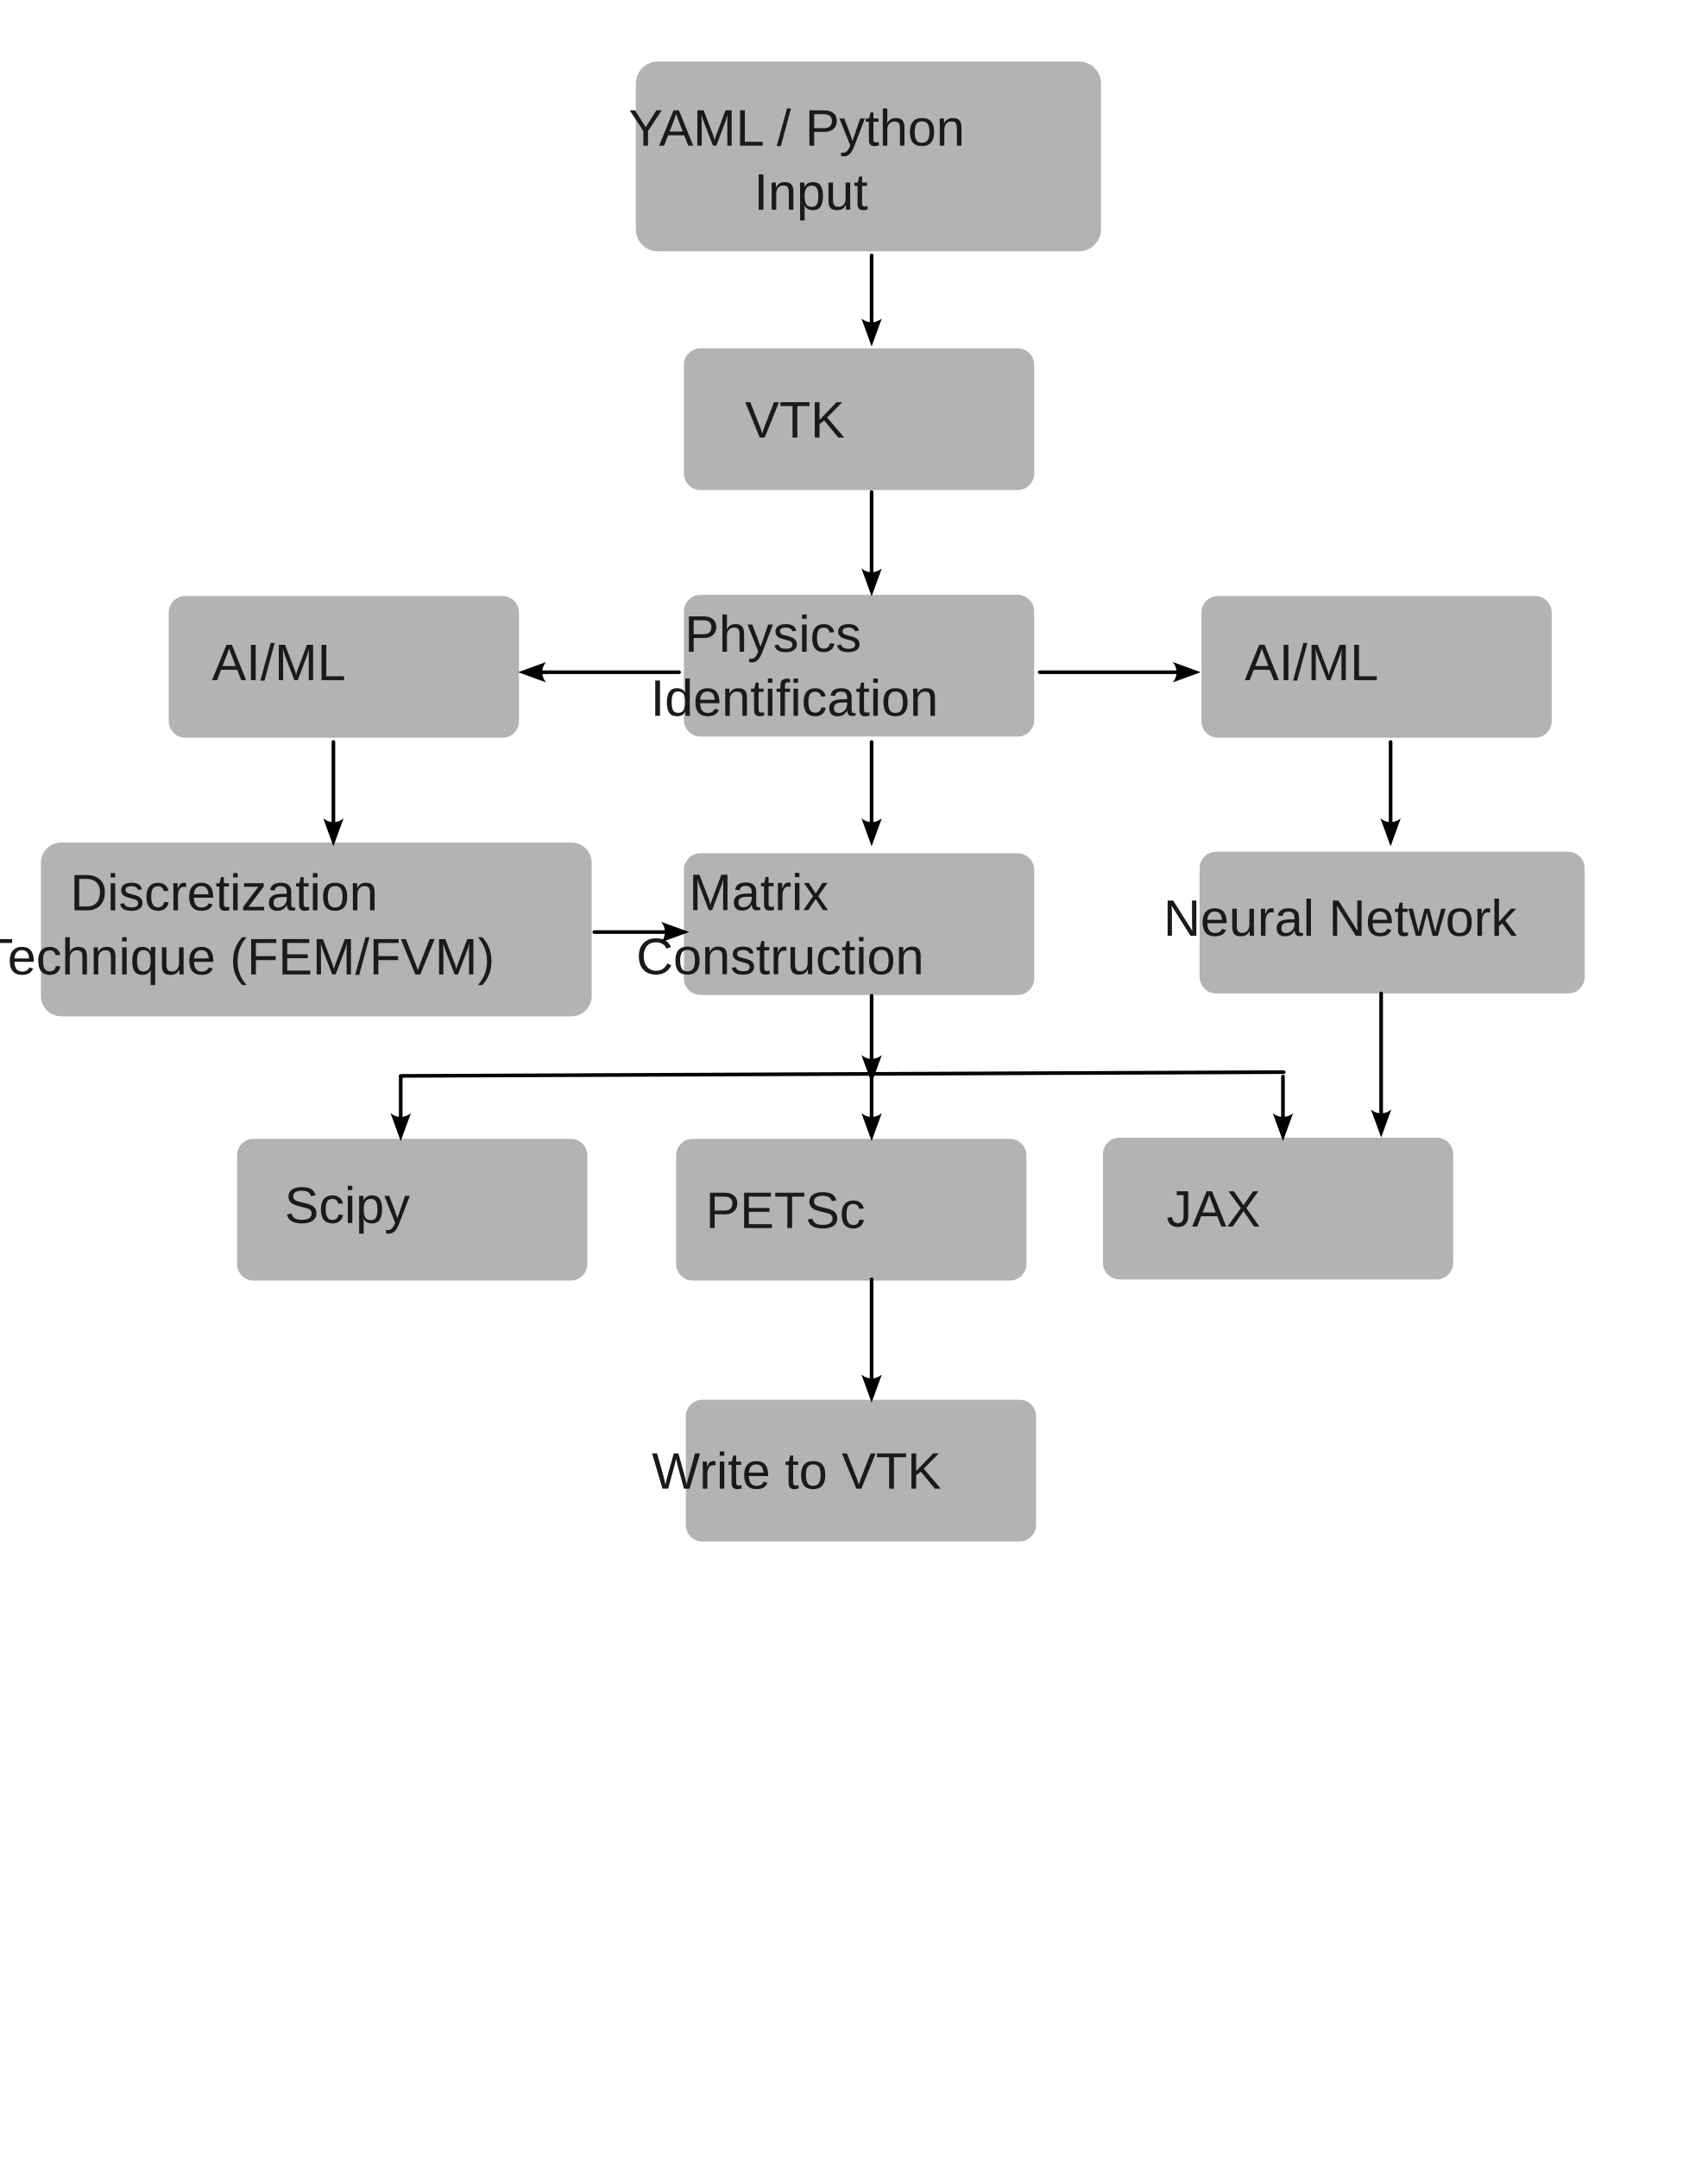
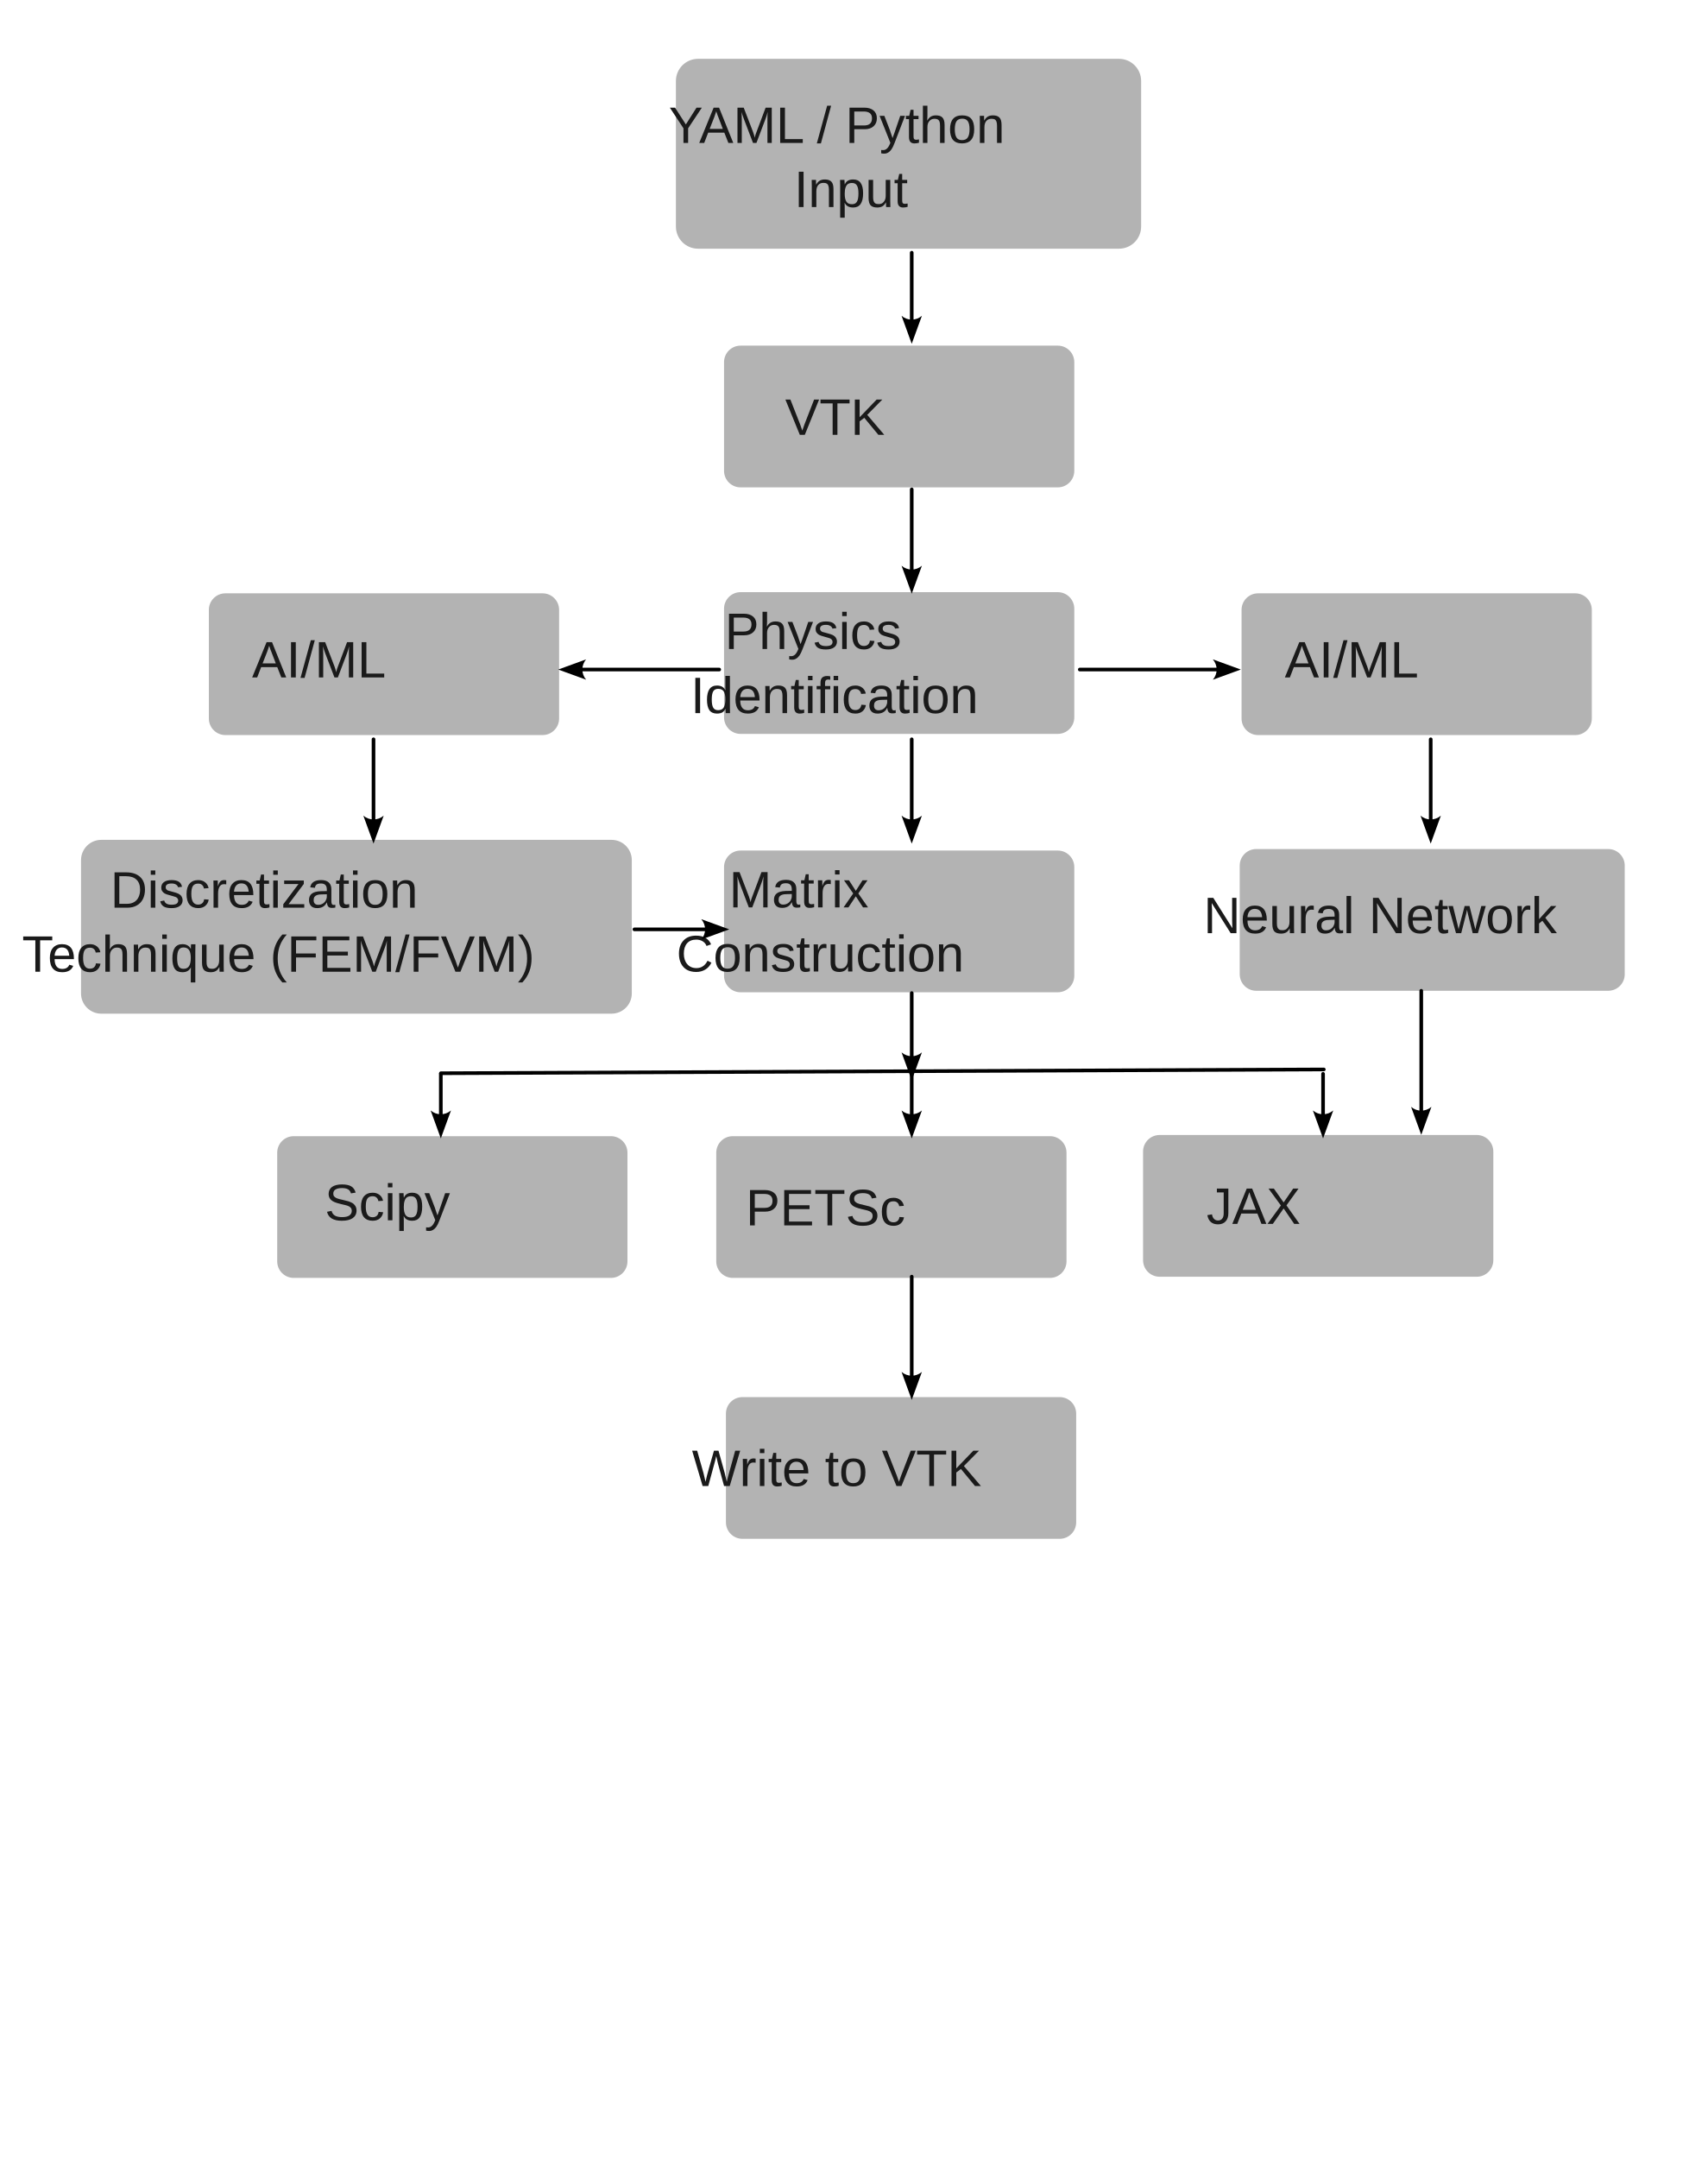
<svg xmlns="http://www.w3.org/2000/svg" width="235mm" height="297mm" viewBox="0 0 235 297" version="1.1" id="svg1">
  <defs id="defs1">
    <marker style="overflow:visible" id="ConcaveTriangle" refX="0" refY="0" orient="auto-start-reverse" markerWidth="1" markerHeight="1" viewBox="0 0 1 1" preserveAspectRatio="xMidYMid">
      <path transform="scale(0.7)" d="M -2,-4 9,0 -2,4 c 2,-2.33 2,-5.66 0,-8 z" style="fill:context-stroke;fill-rule:evenodd;stroke:none" id="path7" />
    </marker>
  </defs>
  <g id="layer1">
-     <g id="g45">
+     <g id="g45" transform="translate(5.520446,-0.3680297)">
      <g id="g18" transform="translate(-37.95282,15.04545)">
        <rect style="fill:#b3b3b3;fill-rule:evenodd;stroke-width:0.5;stroke-linecap:round;stroke-linejoin:round;stroke-miterlimit:2.9;paint-order:fill markers stroke" id="rect8" width="48.212" height="19.506" x="70.589" y="141.691" ry="2.274" />
        <text xml:space="preserve" style="font-size:7.056px;font-family:Arial;-inkscape-font-specification:Arial;text-align:center;writing-mode:lr-tb;direction:ltr;text-anchor:middle;fill:#1a1a1a;fill-rule:evenodd;stroke-width:0.5;stroke-linecap:round;stroke-linejoin:round;stroke-miterlimit:2.9;paint-order:fill markers stroke" x="94.568" y="153.27" id="text9">
          <tspan id="tspan9" style="stroke-width:0.5" x="94.568" y="153.27">Scipy</tspan>
        </text>
      </g>
      <g id="g20" transform="translate(12.17682,17.98969)">
        <rect style="fill:#b3b3b3;fill-rule:evenodd;stroke-width:0.5;stroke-linecap:round;stroke-linejoin:round;stroke-miterlimit:2.9;paint-order:fill markers stroke" id="rect10" width="48.212" height="19.506" x="80.894" y="138.747" ry="2.274" />
        <text xml:space="preserve" style="font-size:7.056px;font-family:Arial;-inkscape-font-specification:Arial;text-align:center;writing-mode:lr-tb;direction:ltr;text-anchor:middle;fill:#1a1a1a;fill-rule:evenodd;stroke-width:0.5;stroke-linecap:round;stroke-linejoin:round;stroke-miterlimit:2.9;paint-order:fill markers stroke" x="104.761" y="151.025" id="text11">
          <tspan id="tspan11" style="stroke-width:0.5" x="104.761" y="151.025">PETSc</tspan>
        </text>
      </g>
      <rect style="fill:#b3b3b3;fill-rule:evenodd;stroke-width:0.667;stroke-linecap:round;stroke-linejoin:round;stroke-miterlimit:2.9;paint-order:fill markers stroke" id="rect1" width="64.037" height="26.13" x="87.519" y="8.465" ry="3.046" />
      <text xml:space="preserve" style="font-size:7.056px;font-family:Arial;-inkscape-font-specification:Arial;text-align:center;writing-mode:lr-tb;direction:ltr;text-anchor:middle;fill:#b3b3b3;fill-rule:evenodd;stroke-width:0.5;stroke-linecap:round;stroke-linejoin:round;stroke-miterlimit:2.9;paint-order:fill markers stroke" x="118.482" y="20.043" id="text1">
        <tspan style="font-size:7.056px;fill:#1a1a1a;stroke-width:0.5" x="118.482" y="20.043" id="tspan2">YAML / Python</tspan>
        <tspan style="font-size:7.056px;fill:#1a1a1a;stroke-width:0.5" x="118.482" y="28.863" id="tspan28">Input</tspan>
      </text>
      <g id="g15" transform="translate(13.24907,-90.80985)">
        <rect style="fill:#b3b3b3;fill-rule:evenodd;stroke-width:0.5;stroke-linecap:round;stroke-linejoin:round;stroke-miterlimit:2.9;paint-order:fill markers stroke" id="rect3" width="48.212" height="19.506" x="80.894" y="138.747" ry="2.274" />
        <text xml:space="preserve" style="font-size:7.056px;font-family:Arial;-inkscape-font-specification:Arial;text-align:center;writing-mode:lr-tb;direction:ltr;text-anchor:middle;fill:#1a1a1a;fill-rule:evenodd;stroke-width:0.5;stroke-linecap:round;stroke-linejoin:round;stroke-miterlimit:2.9;paint-order:fill markers stroke" x="104.991" y="151.025" id="text3">
          <tspan id="tspan3" style="stroke-width:0.5" x="104.991" y="151.025">VTK</tspan>
        </text>
      </g>
      <g id="g17" transform="translate(-63.30111,-20.58381)">
        <g id="g22" transform="translate(76.55019,-0.7360595)">
          <rect style="fill:#b3b3b3;fill-rule:evenodd;stroke-width:0.5;stroke-linecap:round;stroke-linejoin:round;stroke-miterlimit:2.9;paint-order:fill markers stroke" id="rect4" width="48.212" height="19.506" x="80.894" y="138.747" ry="2.274" />
          <text xml:space="preserve" style="font-size:7.056px;font-family:Arial;-inkscape-font-specification:Arial;text-align:center;writing-mode:lr-tb;direction:ltr;text-anchor:middle;fill:#1a1a1a;fill-rule:evenodd;stroke-width:0.5;stroke-linecap:round;stroke-linejoin:round;stroke-miterlimit:2.9;paint-order:fill markers stroke" x="104.914" y="146.574" id="text4">
            <tspan style="stroke-width:0.5" x="104.914" y="146.574" id="tspan5">Matrix </tspan>
            <tspan style="stroke-width:0.5" x="104.914" y="155.394" id="tspan8">Construction</tspan>
          </text>
        </g>
      </g>
      <g id="g16" transform="translate(13.24907,-56.88148)">
        <rect style="fill:#b3b3b3;fill-rule:evenodd;stroke-width:0.5;stroke-linecap:round;stroke-linejoin:round;stroke-miterlimit:2.9;paint-order:fill markers stroke" id="rect5" width="48.212" height="19.506" x="80.894" y="138.747" ry="2.274" />
        <text xml:space="preserve" style="font-size:7.056px;font-family:Arial;-inkscape-font-specification:Arial;text-align:center;writing-mode:lr-tb;direction:ltr;text-anchor:middle;fill:#1a1a1a;fill-rule:evenodd;stroke-width:0.5;stroke-linecap:round;stroke-linejoin:round;stroke-miterlimit:2.9;paint-order:fill markers stroke" x="104.914" y="146.574" id="text6">
          <tspan id="tspan6" style="stroke-width:0.5" x="104.914" y="146.574">Physics </tspan>
          <tspan style="stroke-width:0.5" x="104.914" y="155.394" id="tspan7">Identification</tspan>
        </text>
      </g>
      <g id="g19" transform="translate(70.92828,17.82855)">
        <rect style="fill:#b3b3b3;fill-rule:evenodd;stroke-width:0.5;stroke-linecap:round;stroke-linejoin:round;stroke-miterlimit:2.9;paint-order:fill markers stroke" id="rect9" width="48.212" height="19.506" x="80.894" y="138.747" ry="2.274" />
        <text xml:space="preserve" style="font-size:7.056px;font-family:Arial;-inkscape-font-specification:Arial;text-align:center;writing-mode:lr-tb;direction:ltr;text-anchor:middle;fill:#1a1a1a;fill-rule:evenodd;stroke-width:0.5;stroke-linecap:round;stroke-linejoin:round;stroke-miterlimit:2.9;paint-order:fill markers stroke" x="104.921" y="150.982" id="text10">
          <tspan id="tspan10" style="stroke-width:0.5" x="104.921" y="150.982">JAX</tspan>
        </text>
      </g>
      <g id="g21" transform="translate(13.50931,53.89982)">
        <rect style="fill:#b3b3b3;fill-rule:evenodd;stroke-width:0.5;stroke-linecap:round;stroke-linejoin:round;stroke-miterlimit:2.9;paint-order:fill markers stroke" id="rect11" width="48.212" height="19.506" x="80.894" y="138.747" ry="2.274" />
        <text xml:space="preserve" style="font-size:7.056px;font-family:Arial;-inkscape-font-specification:Arial;text-align:center;writing-mode:lr-tb;direction:ltr;text-anchor:middle;fill:#1a1a1a;fill-rule:evenodd;stroke-width:0.5;stroke-linecap:round;stroke-linejoin:round;stroke-miterlimit:2.9;paint-order:fill markers stroke" x="104.964" y="150.984" id="text12">
          <tspan style="stroke-width:0.5" x="104.964" y="150.984" id="tspan13">Write to VTK</tspan>
        </text>
      </g>
      <g id="g23" transform="translate(-23.18587,-17.63957)">
        <g id="g24" transform="translate(-42.69145,-27.97026)">
          <rect style="fill:#b3b3b3;fill-rule:evenodd;stroke-width:0.694;stroke-linecap:round;stroke-linejoin:round;stroke-miterlimit:2.9;paint-order:fill markers stroke" id="rect22" width="75.814" height="23.922" x="71.509" y="161.565" ry="2.788" />
          <text xml:space="preserve" style="font-size:7.056px;font-family:Arial;-inkscape-font-specification:Arial;text-align:center;writing-mode:lr-tb;direction:ltr;text-anchor:middle;fill:#1a1a1a;fill-rule:evenodd;stroke-width:0.5;stroke-linecap:round;stroke-linejoin:round;stroke-miterlimit:2.9;paint-order:fill markers stroke" x="109.461" y="170.899" id="text23">
            <tspan style="stroke-width:0.5" x="109.461" y="170.899" id="tspan23">Discretization</tspan>
            <tspan style="stroke-width:0.5" x="109.461" y="179.719" id="tspan24">Technique (FEM/FVM)</tspan>
          </text>
        </g>
      </g>
      <g id="g27" transform="translate(-47.36046,-59.66459)">
        <rect style="fill:#b3b3b3;fill-rule:evenodd;stroke-width:0.5;stroke-linecap:round;stroke-linejoin:round;stroke-miterlimit:2.9;paint-order:fill markers stroke" id="rect25" width="48.212" height="19.506" x="70.589" y="141.691" ry="2.274" />
        <text xml:space="preserve" style="font-size:7.056px;font-family:Arial;-inkscape-font-specification:Arial;text-align:center;writing-mode:lr-tb;direction:ltr;text-anchor:middle;fill:#1a1a1a;fill-rule:evenodd;stroke-width:0.5;stroke-linecap:round;stroke-linejoin:round;stroke-miterlimit:2.9;paint-order:fill markers stroke" x="94.568" y="153.27" id="text25">
          <tspan id="tspan25" style="stroke-width:0.5" x="94.568" y="153.27">AI/ML</tspan>
        </text>
      </g>
      <g id="g28" transform="translate(94.79053,-59.66459)">
        <rect style="fill:#b3b3b3;fill-rule:evenodd;stroke-width:0.5;stroke-linecap:round;stroke-linejoin:round;stroke-miterlimit:2.9;paint-order:fill markers stroke" id="rect27" width="48.212" height="19.506" x="70.589" y="141.691" ry="2.274" />
        <text xml:space="preserve" style="font-size:7.056px;font-family:Arial;-inkscape-font-specification:Arial;text-align:center;writing-mode:lr-tb;direction:ltr;text-anchor:middle;fill:#1a1a1a;fill-rule:evenodd;stroke-width:0.5;stroke-linecap:round;stroke-linejoin:round;stroke-miterlimit:2.9;paint-order:fill markers stroke" x="94.568" y="153.27" id="text27">
          <tspan id="tspan27" style="stroke-width:0.5" x="94.568" y="153.27">AI/ML</tspan>
        </text>
      </g>
      <rect style="fill:#b3b3b3;fill-rule:evenodd;stroke-width:0.524;stroke-linecap:round;stroke-linejoin:round;stroke-miterlimit:2.9;paint-order:fill markers stroke" id="rect31" width="52.996" height="19.506" x="165.127" y="117.22" ry="2.274" />
      <text xml:space="preserve" style="font-size:7.056px;font-family:Arial;-inkscape-font-specification:Arial;text-align:center;writing-mode:lr-tb;direction:ltr;text-anchor:middle;fill:#1a1a1a;fill-rule:evenodd;stroke-width:0.5;stroke-linecap:round;stroke-linejoin:round;stroke-miterlimit:2.9;paint-order:fill markers stroke" x="191.314" y="128.799" id="text31">
        <tspan id="tspan31" style="stroke-width:0.5" x="191.314" y="128.799">Neural Network</tspan>
      </text>
      <path style="fill:#1a1a1a;fill-rule:evenodd;stroke:#000000;stroke-width:0.5;stroke-linecap:round;stroke-linejoin:round;stroke-miterlimit:2.9;stroke-dasharray:none;stroke-opacity:1;marker-end:url(#ConcaveTriangle);paint-order:fill markers stroke" d="m 119.978,35.147 v 9.385" id="path31" />
      <path style="fill:#1a1a1a;fill-rule:evenodd;stroke:#000000;stroke-width:0.5;stroke-linecap:round;stroke-linejoin:round;stroke-miterlimit:2.9;stroke-dasharray:none;stroke-opacity:1;marker-end:url(#ConcaveTriangle);paint-order:fill markers stroke" d="m 119.978,67.721 v 11.206" id="path32" />
      <path style="fill:#1a1a1a;fill-rule:evenodd;stroke:#000000;stroke-width:0.5;stroke-linecap:round;stroke-linejoin:round;stroke-miterlimit:2.9;stroke-dasharray:none;stroke-opacity:1;marker-end:url(#ConcaveTriangle);paint-order:fill markers stroke" d="m 119.978,102.117 v 11.206" id="path33" />
      <path style="fill:#1a1a1a;fill-rule:evenodd;stroke:#000000;stroke-width:0.5;stroke-linecap:round;stroke-linejoin:round;stroke-miterlimit:2.9;stroke-dasharray:none;stroke-opacity:1;marker-end:url(#ConcaveTriangle);paint-order:fill markers stroke" d="m 119.978,137.042 v 8.864" id="path34" />
      <path style="fill:#1a1a1a;fill-rule:evenodd;stroke:#000000;stroke-width:0.5;stroke-linecap:round;stroke-linejoin:round;stroke-miterlimit:2.9;stroke-dasharray:none;stroke-opacity:1;marker-end:url(#ConcaveTriangle);paint-order:fill markers stroke" d="m 119.978,148.155 v 5.742" id="path35" />
      <path style="fill:#1a1a1a;fill-rule:evenodd;stroke:#000000;stroke-width:0.5;stroke-linecap:round;stroke-linejoin:round;stroke-miterlimit:2.9;stroke-dasharray:none;stroke-opacity:1;marker-end:url(#ConcaveTriangle);paint-order:fill markers stroke" d="m 55.159,148.155 v 5.742" id="path36" />
      <path style="fill:#1a1a1a;fill-rule:evenodd;stroke:#000000;stroke-width:0.5;stroke-linecap:round;stroke-linejoin:round;stroke-miterlimit:2.9;stroke-dasharray:none;stroke-opacity:1;marker-end:url(#ConcaveTriangle);paint-order:fill markers stroke" d="m 176.599,148.155 v 5.742" id="path37" />
      <path style="fill:#1a1a1a;fill-rule:evenodd;stroke:#000000;stroke-width:0.5;stroke-linecap:round;stroke-linejoin:round;stroke-miterlimit:2.9;stroke-dasharray:none;stroke-opacity:1;marker-end:url(#ConcaveTriangle);paint-order:fill markers stroke" d="m 119.978,176.071 v 13.809" id="path38" />
      <path style="fill:#1a1a1a;fill-rule:evenodd;stroke:#000000;stroke-width:0.5;stroke-linecap:round;stroke-linejoin:round;stroke-miterlimit:2.9;stroke-dasharray:none;stroke-opacity:1;paint-order:fill markers stroke" d="M 55.17,148.074 176.7,147.554" id="path39" />
      <path style="fill:#1a1a1a;fill-rule:evenodd;stroke:#000000;stroke-width:0.5;stroke-linecap:round;stroke-linejoin:round;stroke-miterlimit:2.9;stroke-dasharray:none;stroke-opacity:1;marker-end:url(#ConcaveTriangle);paint-order:fill markers stroke" d="M 93.478,92.515 H 74.464" id="path40" />
      <path style="fill:#1a1a1a;fill-rule:evenodd;stroke:#000000;stroke-width:0.5;stroke-linecap:round;stroke-linejoin:round;stroke-miterlimit:2.9;stroke-dasharray:none;stroke-opacity:1;marker-end:url(#ConcaveTriangle);paint-order:fill markers stroke" d="m 143.112,92.515 h 19.014" id="path41" />
      <path style="fill:#1a1a1a;fill-rule:evenodd;stroke:#000000;stroke-width:0.5;stroke-linecap:round;stroke-linejoin:round;stroke-miterlimit:2.9;stroke-dasharray:none;stroke-opacity:1;marker-end:url(#ConcaveTriangle);paint-order:fill markers stroke" d="m 45.894,102.117 v 11.206" id="path42" />
      <path style="fill:#1a1a1a;fill-rule:evenodd;stroke:#000000;stroke-width:0.5;stroke-linecap:round;stroke-linejoin:round;stroke-miterlimit:2.9;stroke-dasharray:none;stroke-opacity:1;marker-end:url(#ConcaveTriangle);paint-order:fill markers stroke" d="m 191.415,102.117 v 11.206" id="path43" />
-       <path style="fill:#1a1a1a;fill-rule:evenodd;stroke:#000000;stroke-width:0.5;stroke-linecap:round;stroke-linejoin:round;stroke-miterlimit:2.9;stroke-dasharray:none;stroke-opacity:1;marker-end:url(#ConcaveTriangle);paint-order:fill markers stroke" d="m 81.806,128.274 9.905,0" id="path44" />
-       <path style="fill:#1a1a1a;fill-rule:evenodd;stroke:#000000;stroke-width:0.5;stroke-linecap:round;stroke-linejoin:round;stroke-miterlimit:2.9;stroke-dasharray:none;stroke-opacity:1;marker-end:url(#ConcaveTriangle);paint-order:fill markers stroke" d="m 190.114,136.729 0,16.671" id="path45" />
+       <path style="fill:#1a1a1a;fill-rule:evenodd;stroke:#000000;stroke-width:0.5;stroke-linecap:round;stroke-linejoin:round;stroke-miterlimit:2.9;stroke-dasharray:none;stroke-opacity:1;marker-end:url(#ConcaveTriangle);paint-order:fill markers stroke" d="m 81.806,128.274 h 9.905" id="path44" />
+       <path style="fill:#1a1a1a;fill-rule:evenodd;stroke:#000000;stroke-width:0.5;stroke-linecap:round;stroke-linejoin:round;stroke-miterlimit:2.9;stroke-dasharray:none;stroke-opacity:1;marker-end:url(#ConcaveTriangle);paint-order:fill markers stroke" d="m 190.114,136.729 v 16.671" id="path45" />
    </g>
  </g>
</svg>
